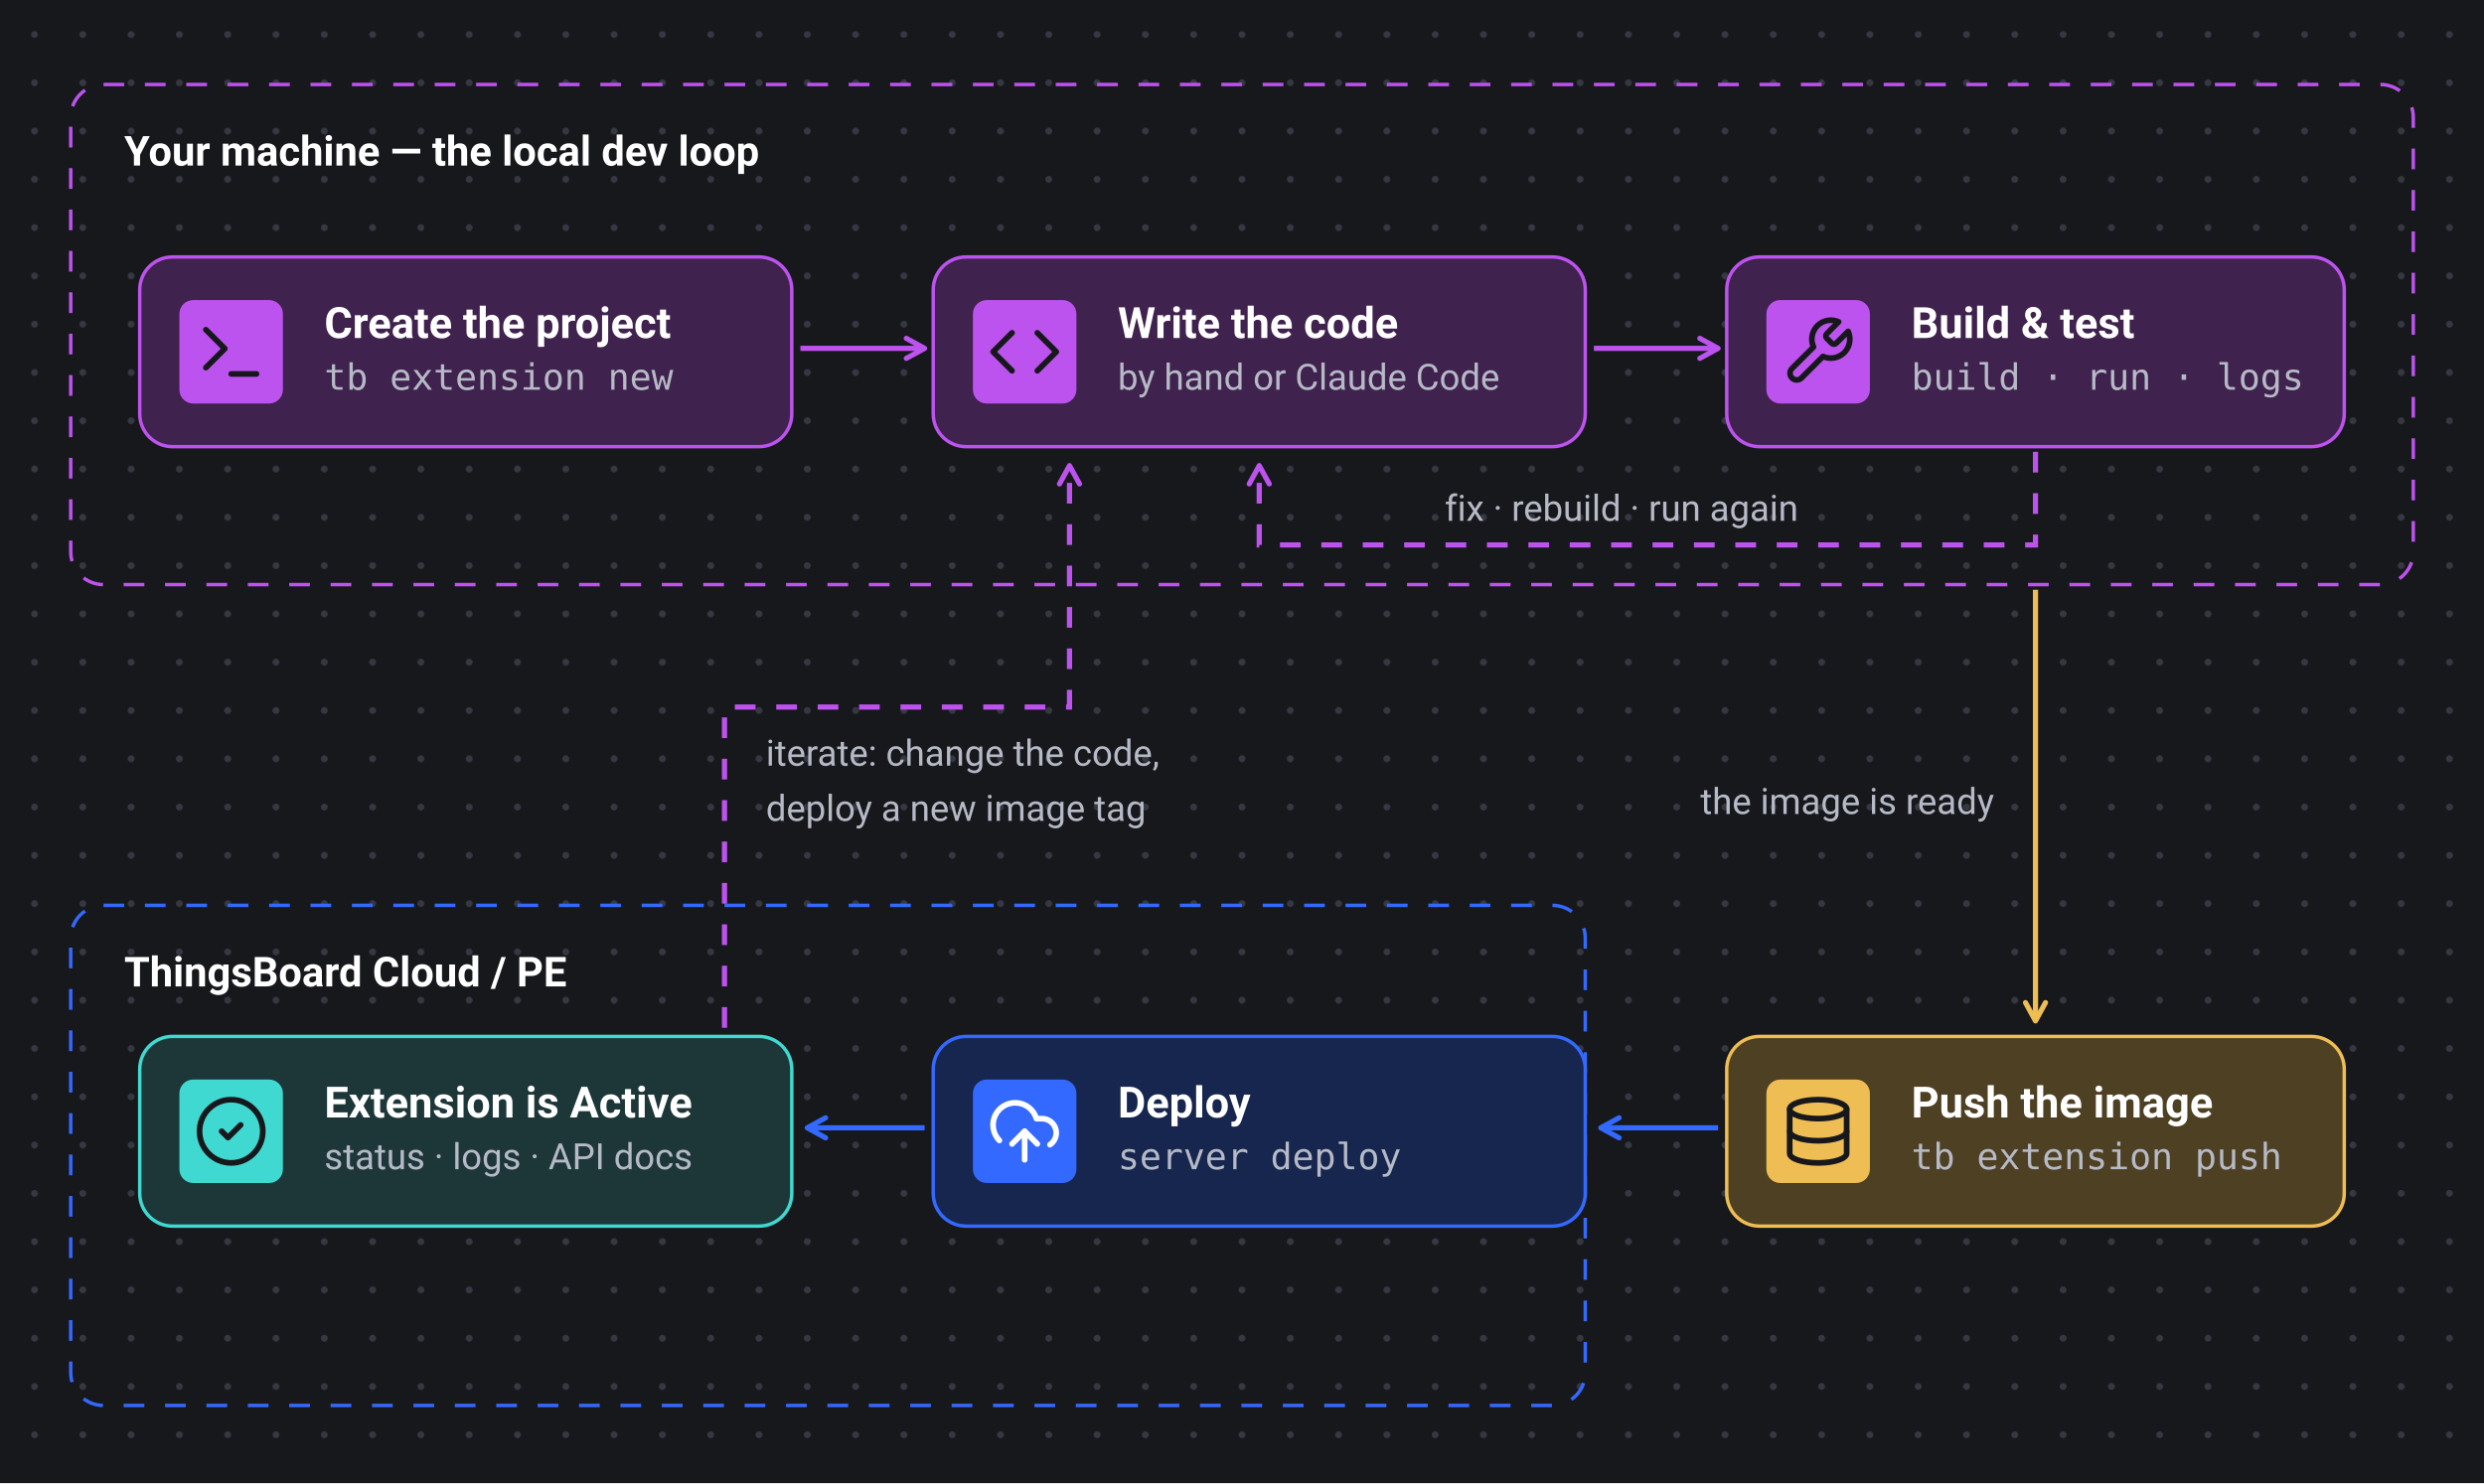
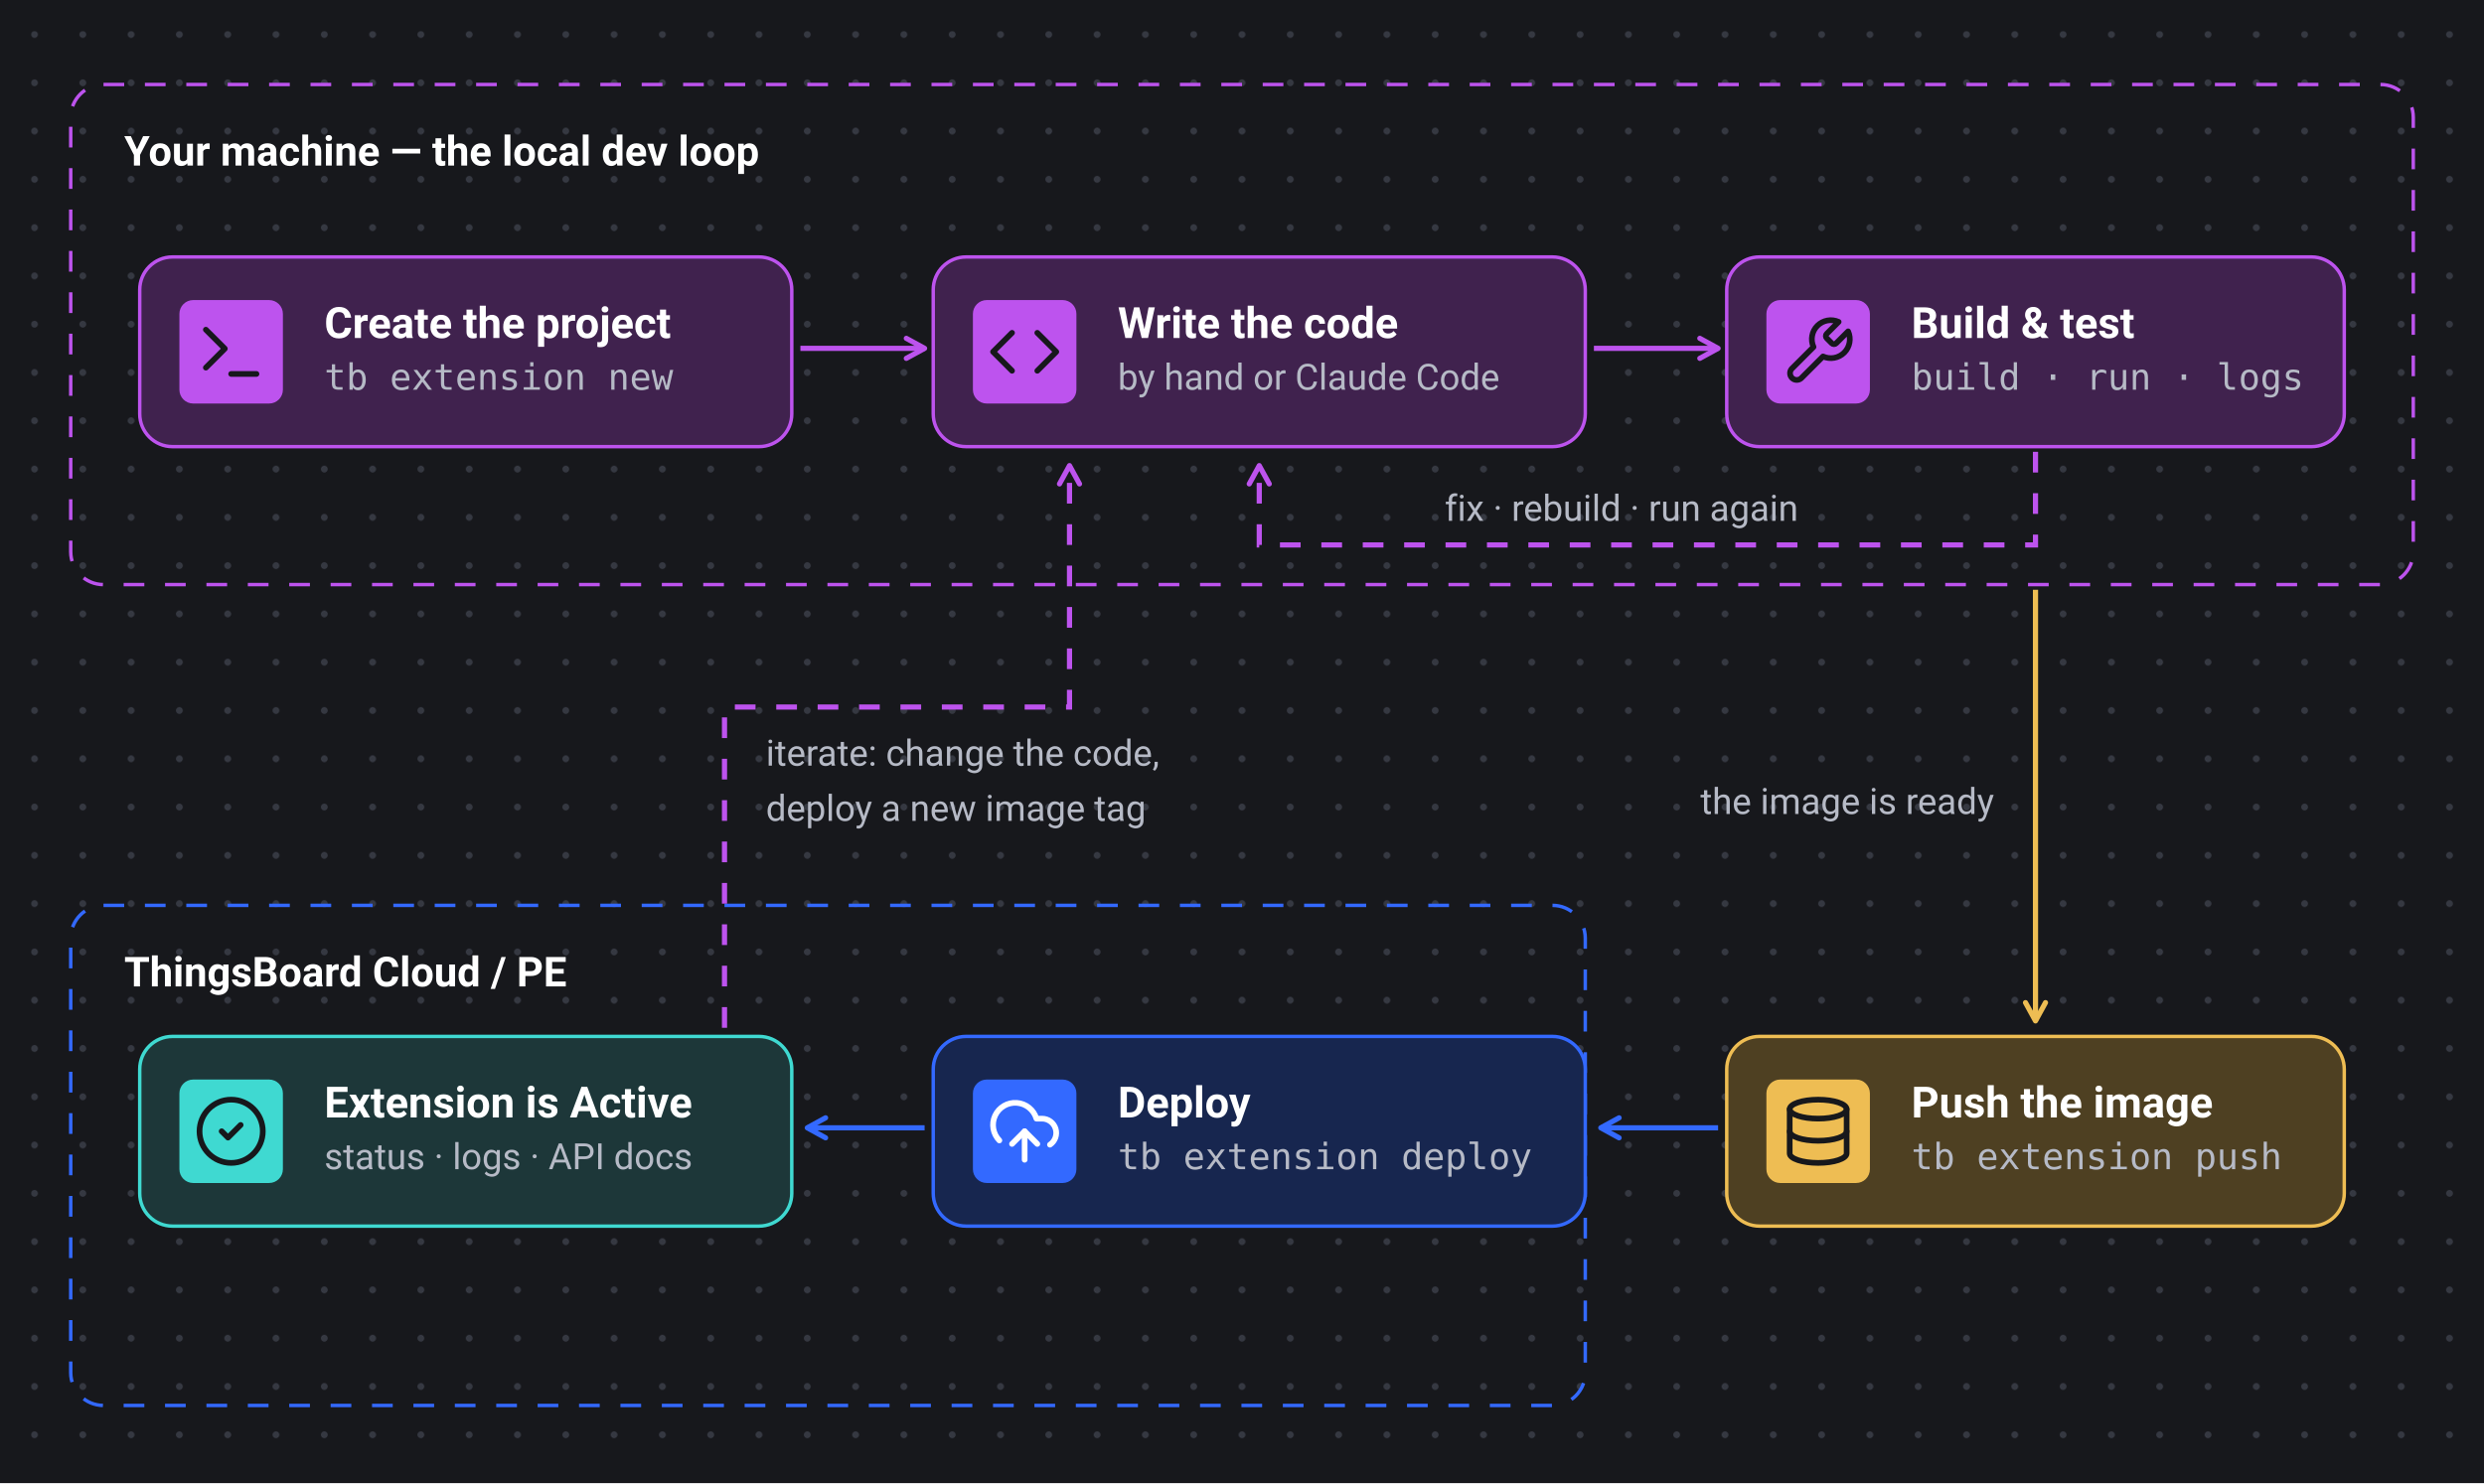
<svg xmlns="http://www.w3.org/2000/svg" width="720" height="430" fill="none" font-family="Roboto, Helvetica, Arial, sans-serif" viewBox="0 0 720 430">
  <defs>
    <pattern id="dots" width="14" height="14" x="9" y="9" patternUnits="userSpaceOnUse">
      <circle cx="1" cy="1" r="1" fill="#353841" />
    </pattern>
  </defs>
  <path fill="#17181c" d="M0 0h720v430H0z" />
  <path fill="url(#dots)" d="M9 9h703v409H9z" />
  <rect width="679" height="145" x="20.5" y="24.5" stroke="#bd53ee" stroke-dasharray="6 6" rx="9.5" />
  <text x="36" y="48" fill="#fff" font-size="12" font-weight="600">Your machine — the local dev loop</text>
  <rect width="439" height="145" x="20.5" y="262.5" stroke="#3369ff" stroke-dasharray="6 6" rx="9.5" />
  <text x="36" y="286" fill="#fff" font-size="12" font-weight="600">ThingsBoard Cloud / PE</text>
  <rect width="189" height="55" x="40.5" y="74.5" fill="#40224e" stroke="#bd53ee" rx="9.5" />
  <rect width="30" height="30" x="52" y="87" fill="#bd53ee" rx="4" />
  <g stroke="#17181c" stroke-linecap="round" stroke-linejoin="round" stroke-width="1.8">
    <path stroke-width="1.65" d="m59.67 106.59 5.5-5.5-5.5-5.5M67 108.42h7.34" />
  </g>
  <text x="94" y="98" fill="#fff" font-size="12.5" font-weight="600">Create the project</text>
  <text x="94" y="113" fill="#b6bac6" font-family="Roboto Mono, Menlo, Consolas, monospace" font-size="10.5">tb extension new</text>
  <rect width="189" height="55" x="270.5" y="74.5" fill="#40224e" stroke="#bd53ee" rx="9.5" />
  <rect width="30" height="30" x="282" y="87" fill="#bd53ee" rx="4" />
  <g stroke="#17181c" stroke-linecap="round" stroke-linejoin="round" stroke-width="1.8">
    <path stroke-width="1.65" d="m300.67 107.5 5.5-5.5-5.5-5.5m-7.33 0-5.5 5.5 5.5 5.5" />
  </g>
  <text x="324" y="98" fill="#fff" font-size="12.5" font-weight="600">Write the code</text>
  <text x="324" y="113" fill="#b6bac6" font-size="10.5">by hand or Claude Code</text>
  <rect width="179" height="55" x="500.5" y="74.5" fill="#40224e" stroke="#bd53ee" rx="9.5" />
  <rect width="30" height="30" x="512" y="87" fill="#bd53ee" rx="4" />
  <g stroke="#17181c" stroke-linecap="round" stroke-linejoin="round" stroke-width="1.8">
    <path stroke-width="1.65" d="M529.48 96.78a.9.9 0 0 0 0 1.28l1.47 1.47a.9.9 0 0 0 1.28 0l3.46-3.46a5.5 5.5 0 0 1-7.28 7.28l-6.34 6.34a1.95 1.95 0 0 1-2.75-2.75l6.34-6.34a5.5 5.5 0 0 1 7.28-7.28z" />
  </g>
  <text x="554" y="98" fill="#fff" font-size="12.5" font-weight="600">Build &amp; test</text>
  <text x="554" y="113" fill="#b6bac6" font-family="Roboto Mono, Menlo, Consolas, monospace" font-size="10.5">build · run · logs</text>
  <rect width="179" height="55" x="500.5" y="300.5" fill="#4e4022" stroke="#eebd53" rx="9.5" />
  <rect width="30" height="30" x="512" y="313" fill="#eebd53" rx="4" />
  <g stroke="#17181c" stroke-linecap="round" stroke-linejoin="round" stroke-width="1.8" transform="translate(516 317)scale(.917)">
    <ellipse cx="12" cy="5" rx="9" ry="3" />
    <path d="M21 12c0 1.66-4 3-9 3s-9-1.34-9-3" />
    <path d="M3 5v14c0 1.66 4 3 9 3s9-1.34 9-3V5" />
  </g>
  <text x="554" y="324" fill="#fff" font-size="12.5" font-weight="600">Push the image</text>
  <text x="554" y="339" fill="#b6bac6" font-family="Roboto Mono, Menlo, Consolas, monospace" font-size="10.5">tb extension push</text>
  <rect width="189" height="55" x="270.5" y="300.5" fill="#17264f" stroke="#3369ff" rx="9.5" />
  <rect width="30" height="30" x="282" y="313" fill="#3369ff" rx="4" />
  <g stroke="#fff" stroke-linecap="round" stroke-linejoin="round" stroke-width="1.65">
    <path d="M289.67 330.66a6.42 6.42 0 1 1 10.74-6.32h1.64a4.13 4.13 0 0 1 2.29 7.55M297 328v8.26" />
    <path d="M300.67 331.67 297 328l-3.66 3.67" />
  </g>
  <text x="324" y="324" fill="#fff" font-size="12.5" font-weight="600">Deploy</text>
-   <text x="324" y="339" fill="#b6bac6" font-family="Roboto Mono, Menlo, Consolas, monospace" font-size="10.5">server deploy</text>
+   <text x="324" y="339" fill="#b6bac6" font-family="Roboto Mono, Menlo, Consolas, monospace" font-size="10.5">tb extension deploy</text>
  <rect width="189" height="55" x="40.5" y="300.5" fill="#1d3739" stroke="#3fd9d1" rx="9.5" />
  <rect width="30" height="30" x="52" y="313" fill="#3fd9d1" rx="4" />
  <g stroke="#17181c" stroke-linecap="round" stroke-linejoin="round" stroke-width="1.8" transform="translate(56 317)scale(.917)">
    <circle cx="12" cy="12" r="10" />
    <path d="m9 12 2 2 4-4" />
  </g>
  <text x="94" y="324" fill="#fff" font-size="12.5" font-weight="600">Extension is Active</text>
  <text x="94" y="339" fill="#b6bac6" font-size="10.5">status · logs · API docs</text>
  <path stroke="#bd53ee" stroke-width="1.5" d="M232 101h36" />
  <path stroke="#bd53ee" stroke-linecap="round" stroke-linejoin="round" stroke-width="1.5" d="m262.7 98.1 5.3 2.9-5.3 2.9" />
  <path stroke="#bd53ee" stroke-width="1.5" d="M462 101h36" />
  <path stroke="#bd53ee" stroke-linecap="round" stroke-linejoin="round" stroke-width="1.5" d="m492.7 98.1 5.3 2.9-5.3 2.9" />
  <path stroke="#bd53ee" stroke-dasharray="6 6" stroke-width="1.5" d="M590 131v27H365v-23" />
  <path stroke="#bd53ee" stroke-linecap="round" stroke-linejoin="round" stroke-width="1.5" d="m362.1 140.3 2.9-5.3 2.9 5.3" />
  <text x="470" y="151" fill="#b6bac6" font-size="10.5" text-anchor="middle">fix · rebuild · run again</text>
  <path stroke="#eebd53" stroke-width="1.5" d="M590 171v125" />
  <path stroke="#eebd53" stroke-linecap="round" stroke-linejoin="round" stroke-width="1.5" d="m587.1 290.7 2.9 5.3 2.9-5.3" />
  <text x="578" y="236" fill="#b6bac6" font-size="10.5" text-anchor="end">the image is ready</text>
  <path stroke="#3369ff" stroke-width="1.5" d="M498 327h-34" />
  <path stroke="#3369ff" stroke-linecap="round" stroke-linejoin="round" stroke-width="1.5" d="M469.3 324.1 464 327l5.3 2.9" />
  <path stroke="#3369ff" stroke-width="1.5" d="M268 327h-34" />
  <path stroke="#3369ff" stroke-linecap="round" stroke-linejoin="round" stroke-width="1.5" d="M239.3 324.1 234 327l5.3 2.9" />
  <path stroke="#bd53ee" stroke-dasharray="6 6" stroke-width="1.5" d="M210 298v-93h100v-70" />
  <path stroke="#bd53ee" stroke-linecap="round" stroke-linejoin="round" stroke-width="1.5" d="m307.1 140.3 2.9-5.3 2.9 5.3" />
  <text x="222" y="222" fill="#b6bac6" font-size="10.5">iterate: change the code,</text>
  <text x="222" y="238" fill="#b6bac6" font-size="10.5">deploy a new image tag</text>
</svg>
